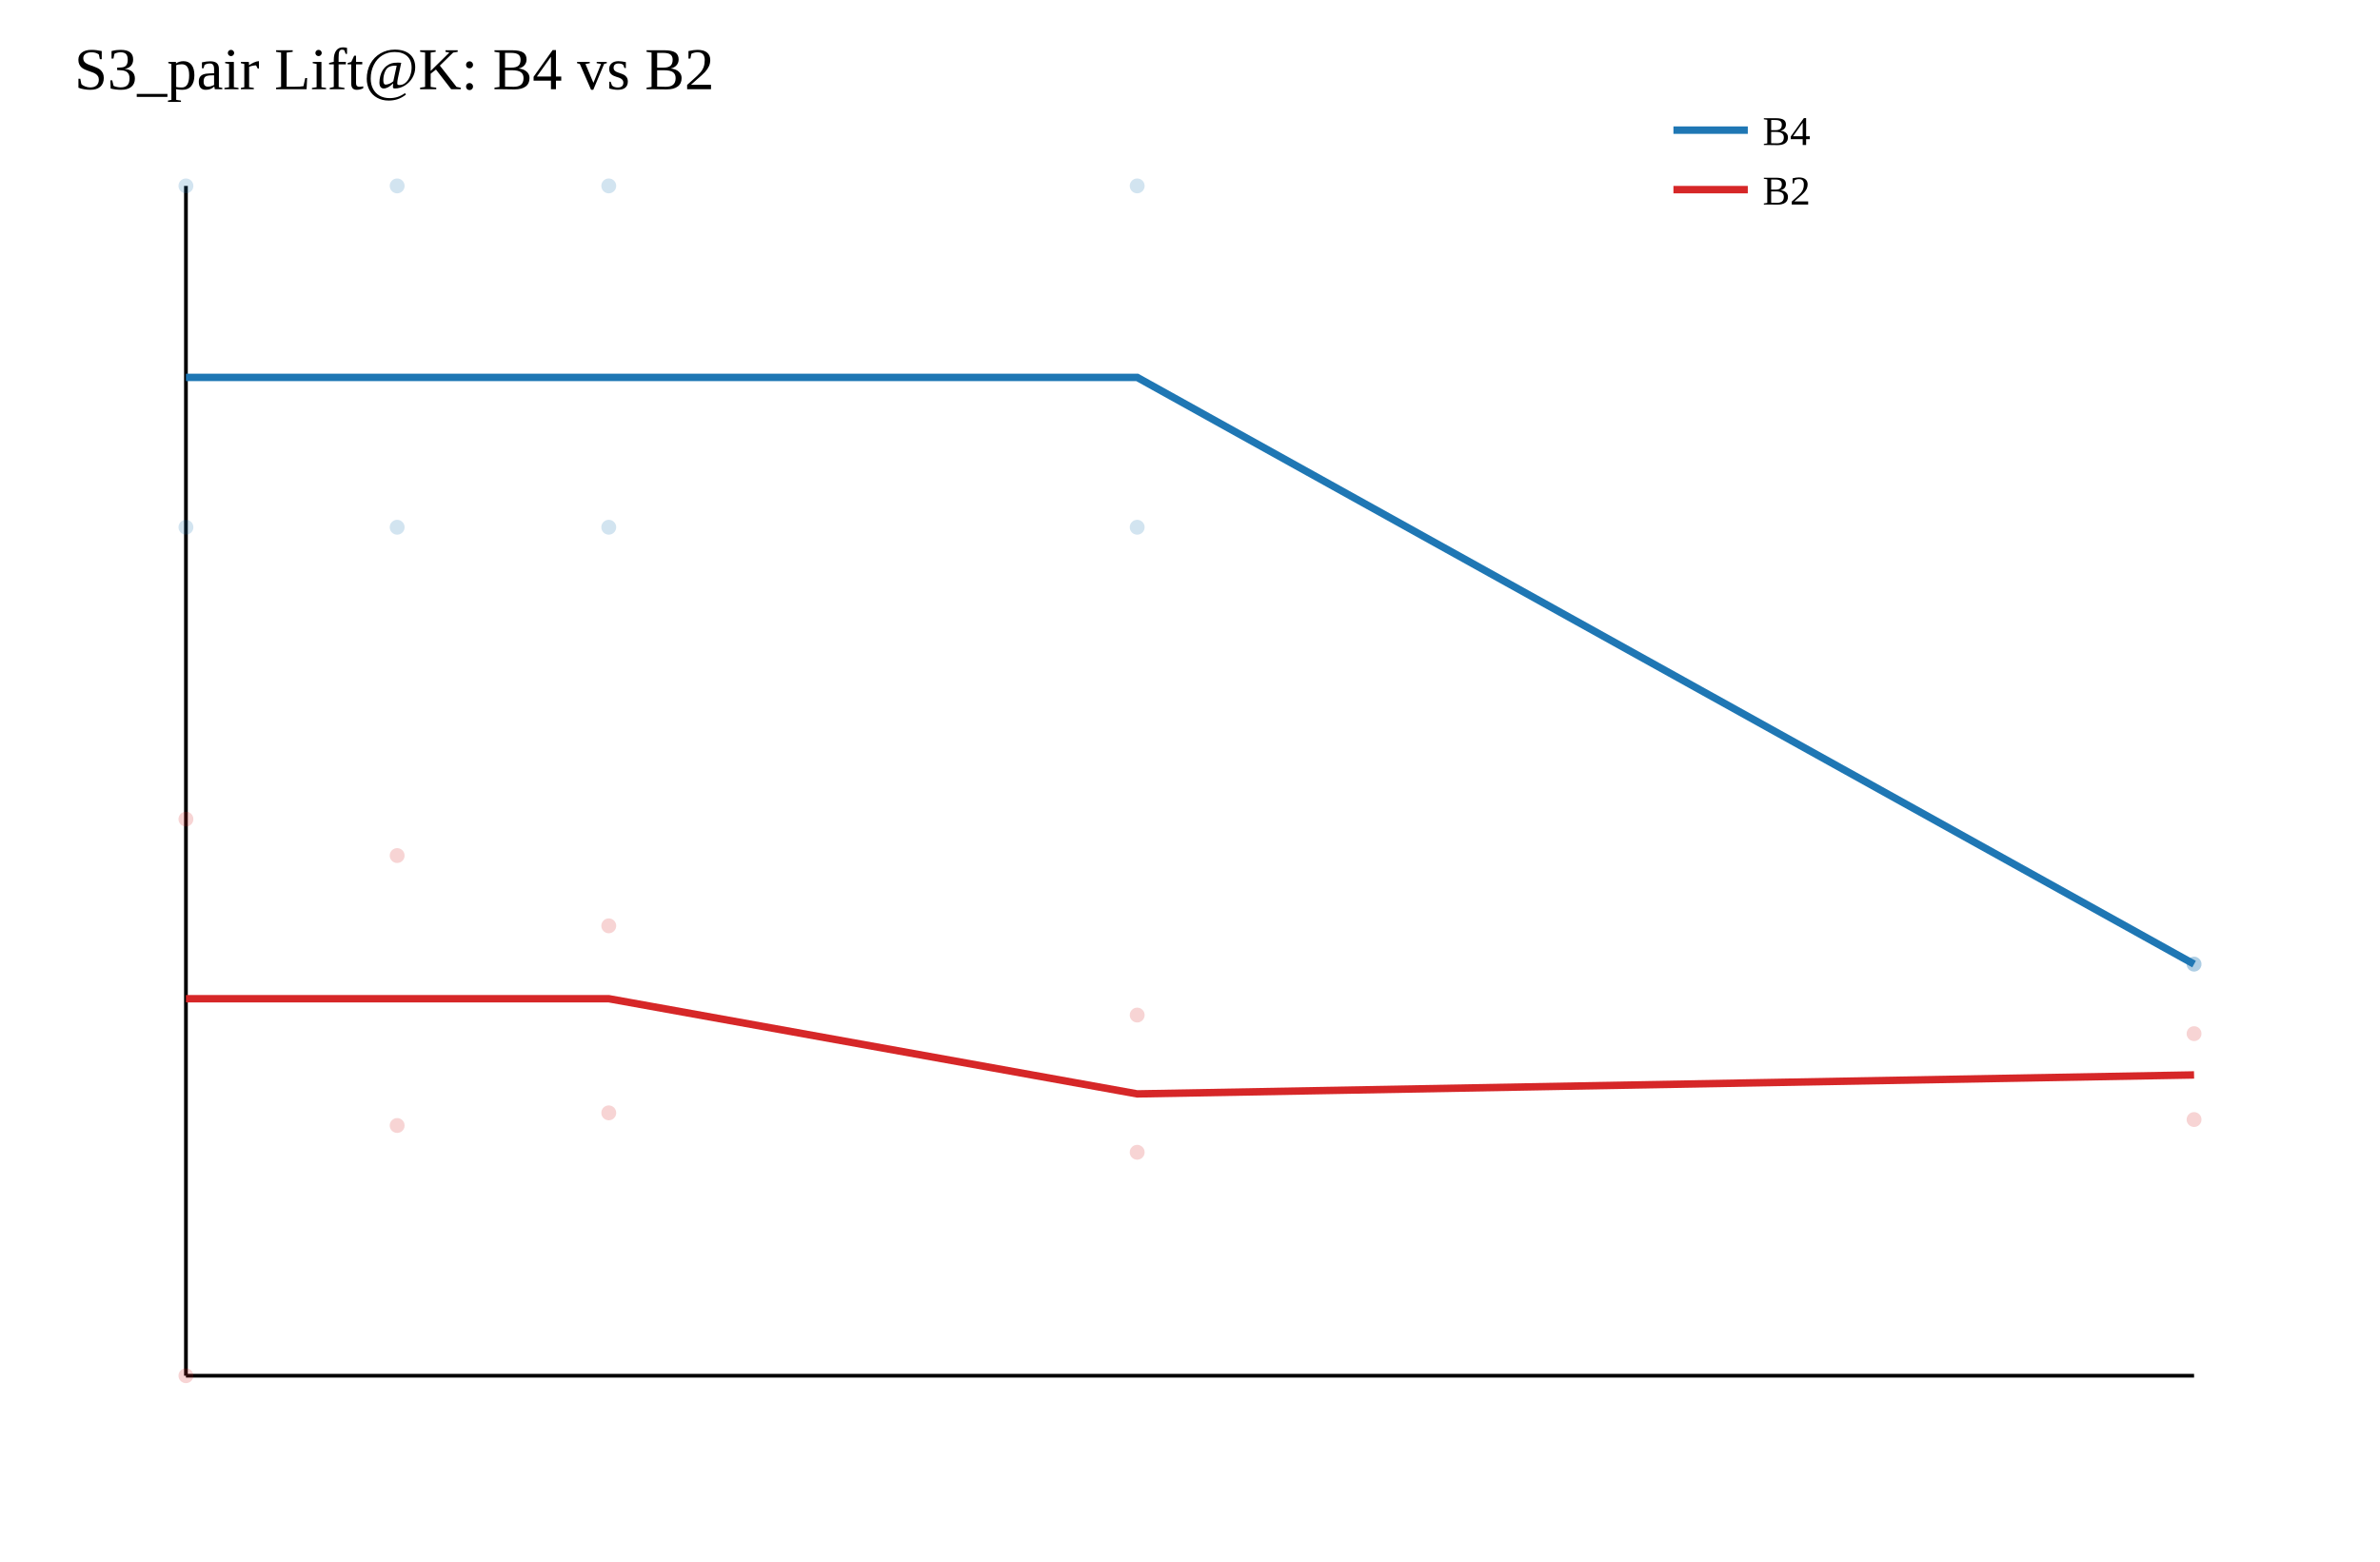
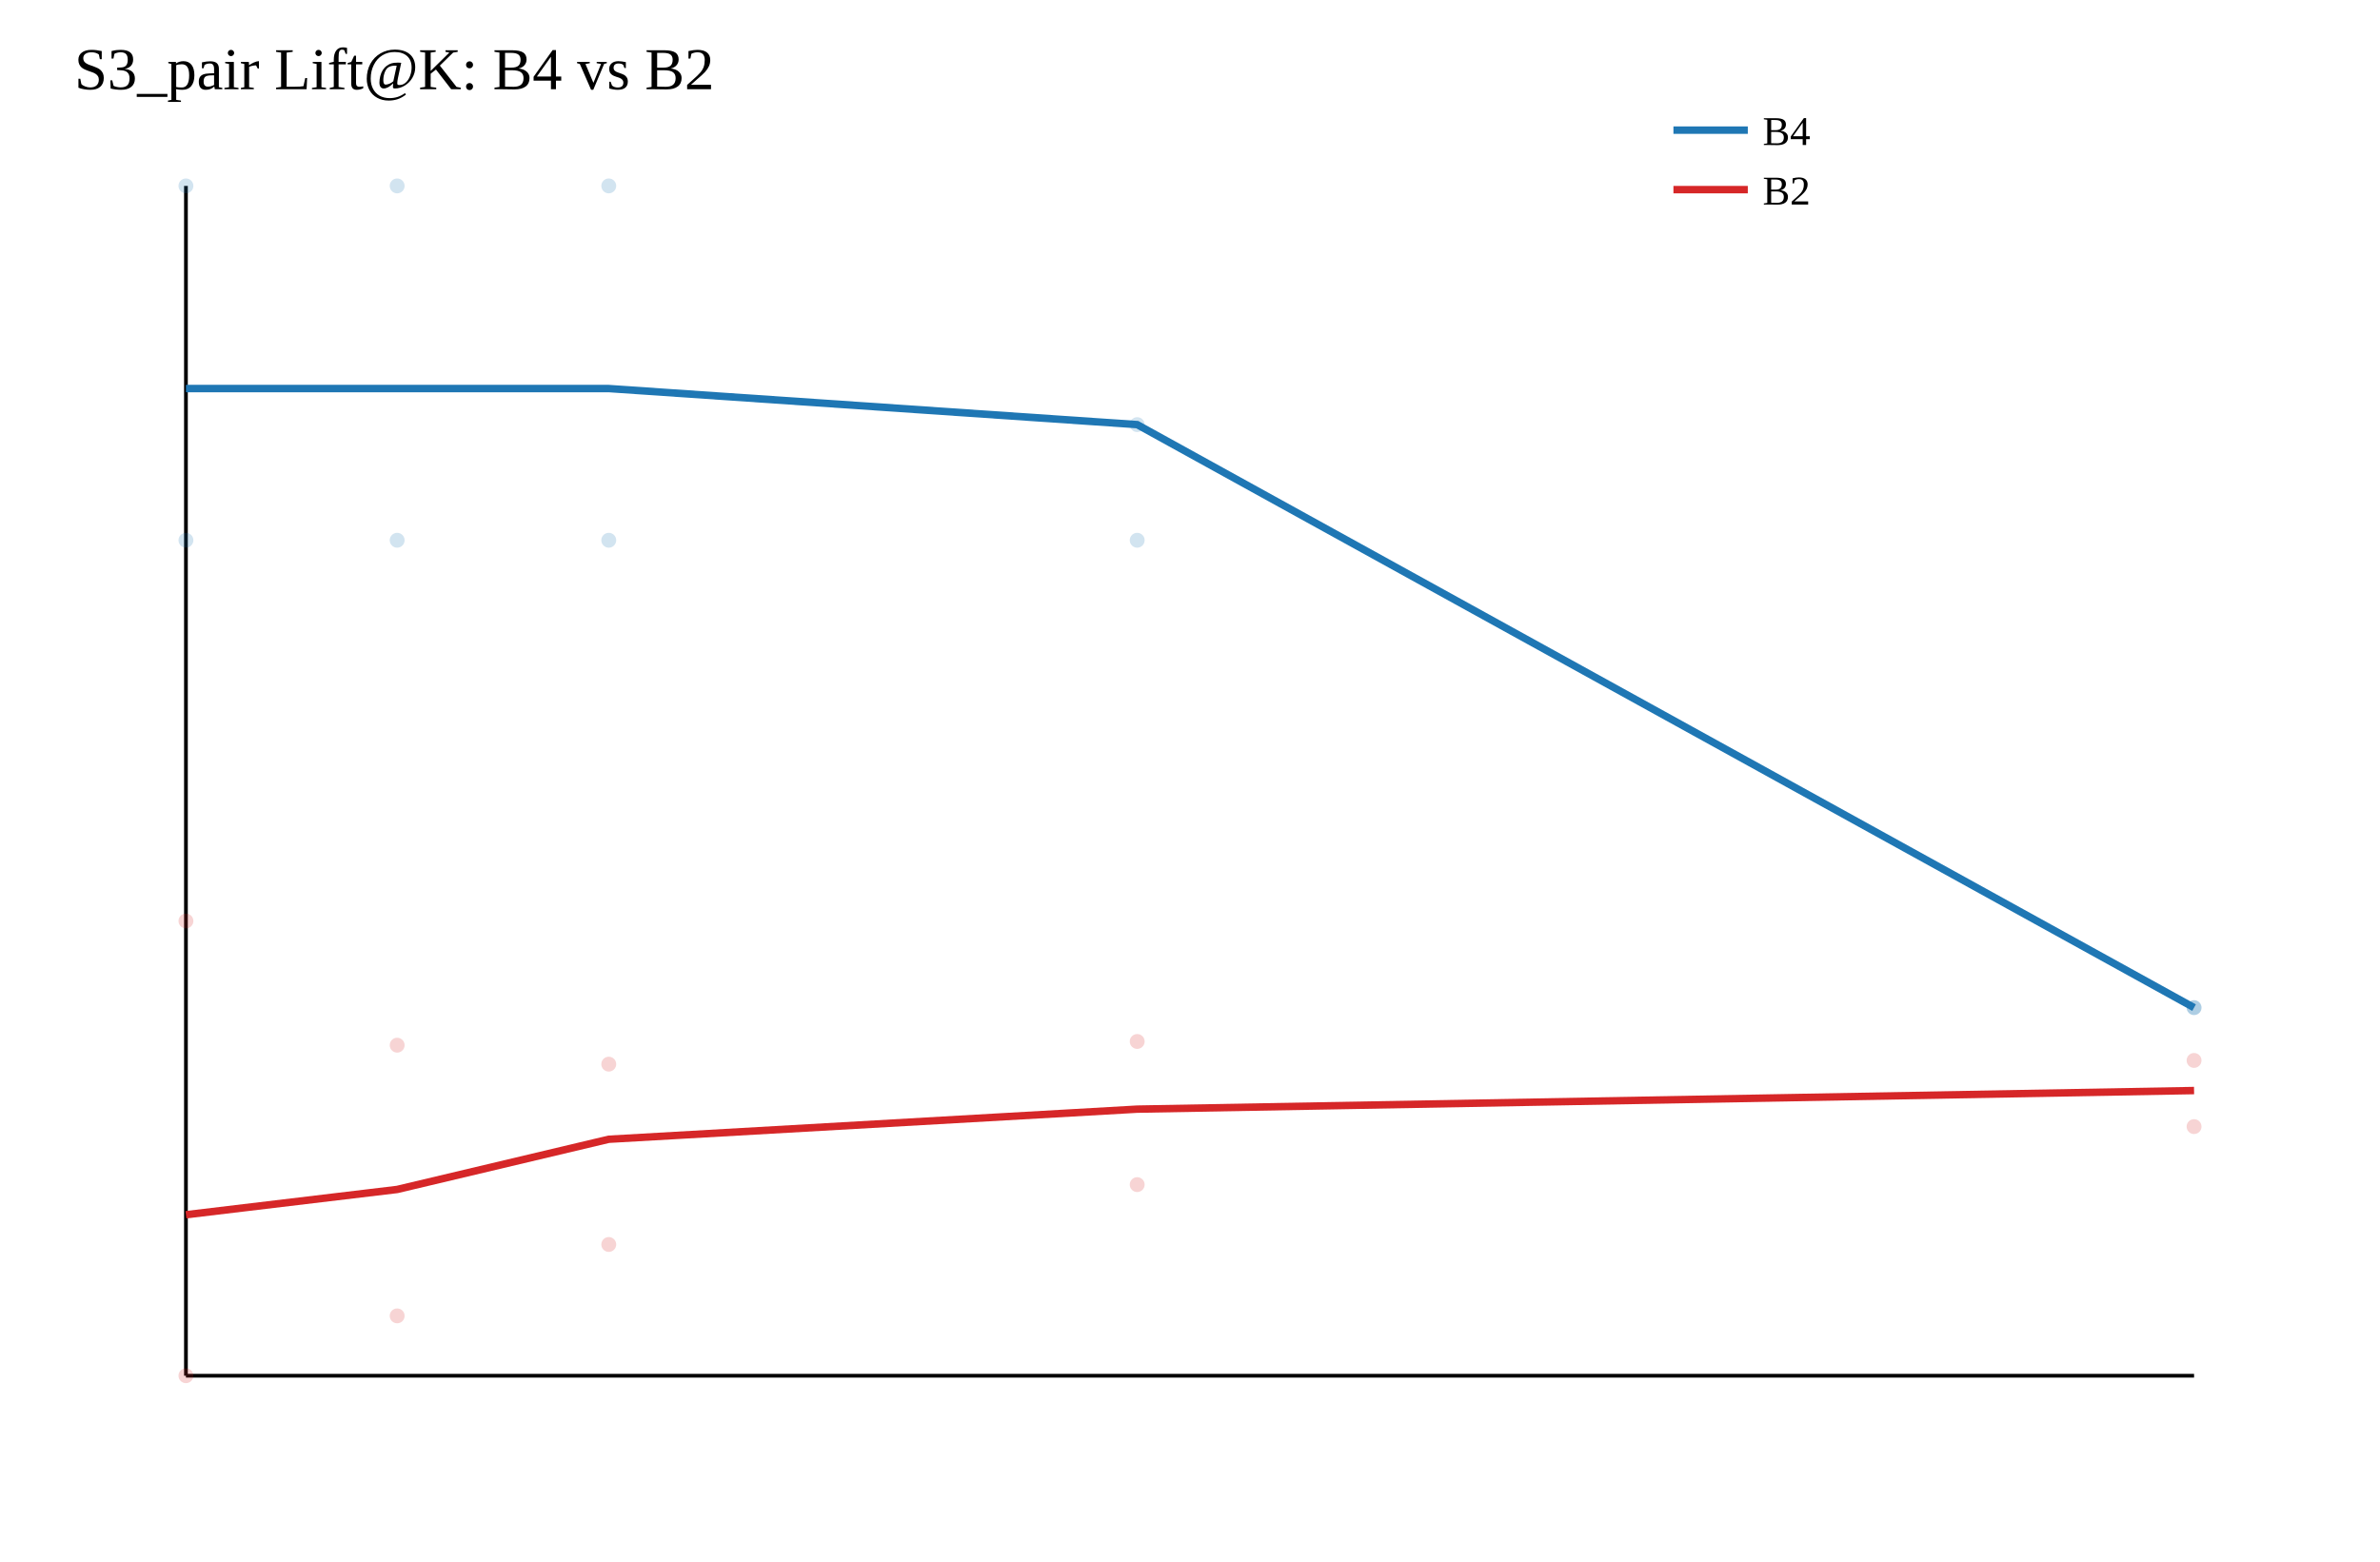
<svg xmlns="http://www.w3.org/2000/svg" width="640" height="420">
  <text x="20" y="24" font-size="16">S3_pair Lift@K: B4 vs B2</text>
  <line x1="50" y1="370" x2="590" y2="370" stroke="black" />
  <line x1="50" y1="370" x2="50" y2="50" stroke="black" />
-   <circle cx="50.0" cy="141.8" r="2" fill="#1f77b4" opacity="0.2" />
-   <circle cx="106.8" cy="141.8" r="2" fill="#1f77b4" opacity="0.2" />
-   <circle cx="163.7" cy="141.8" r="2" fill="#1f77b4" opacity="0.2" />
-   <circle cx="305.8" cy="141.8" r="2" fill="#1f77b4" opacity="0.2" />
-   <circle cx="590.0" cy="259.3" r="2" fill="#1f77b4" opacity="0.2" />
+   <circle cx="50.0" cy="145.3" r="2" fill="#1f77b4" opacity="0.2" />
+   <circle cx="106.8" cy="145.3" r="2" fill="#1f77b4" opacity="0.2" />
+   <circle cx="163.7" cy="145.3" r="2" fill="#1f77b4" opacity="0.2" />
+   <circle cx="305.8" cy="145.3" r="2" fill="#1f77b4" opacity="0.2" />
+   <circle cx="590.0" cy="271.0" r="2" fill="#1f77b4" opacity="0.2" />
  <circle cx="50.0" cy="50.0" r="2" fill="#1f77b4" opacity="0.2" />
  <circle cx="106.8" cy="50.0" r="2" fill="#1f77b4" opacity="0.2" />
  <circle cx="163.7" cy="50.0" r="2" fill="#1f77b4" opacity="0.2" />
-   <circle cx="305.8" cy="50.0" r="2" fill="#1f77b4" opacity="0.2" />
-   <circle cx="590.0" cy="259.3" r="2" fill="#1f77b4" opacity="0.2" />
+   <circle cx="305.8" cy="114.2" r="2" fill="#1f77b4" opacity="0.2" />
+   <circle cx="590.0" cy="271.0" r="2" fill="#1f77b4" opacity="0.2" />
  <circle cx="50.0" cy="370.0" r="2" fill="#d62728" opacity="0.2" />
-   <circle cx="106.8" cy="302.7" r="2" fill="#d62728" opacity="0.2" />
-   <circle cx="163.7" cy="299.3" r="2" fill="#d62728" opacity="0.2" />
-   <circle cx="305.8" cy="309.9" r="2" fill="#d62728" opacity="0.2" />
-   <circle cx="590.0" cy="301.1" r="2" fill="#d62728" opacity="0.2" />
-   <circle cx="50.0" cy="220.3" r="2" fill="#d62728" opacity="0.2" />
-   <circle cx="106.8" cy="230.1" r="2" fill="#d62728" opacity="0.2" />
-   <circle cx="163.7" cy="249.0" r="2" fill="#d62728" opacity="0.2" />
-   <circle cx="305.8" cy="273.0" r="2" fill="#d62728" opacity="0.2" />
-   <circle cx="590.0" cy="278.0" r="2" fill="#d62728" opacity="0.2" />
-   <polyline fill="none" stroke="#1f77b4" stroke-width="2" points="50.0,101.5 106.8,101.5 163.7,101.5 305.8,101.5 590.0,259.3" />
+   <circle cx="106.8" cy="353.9" r="2" fill="#d62728" opacity="0.2" />
+   <circle cx="163.7" cy="334.7" r="2" fill="#d62728" opacity="0.2" />
+   <circle cx="305.8" cy="318.6" r="2" fill="#d62728" opacity="0.2" />
+   <circle cx="590.0" cy="303.0" r="2" fill="#d62728" opacity="0.2" />
+   <circle cx="50.0" cy="247.7" r="2" fill="#d62728" opacity="0.2" />
+   <circle cx="106.8" cy="281.1" r="2" fill="#d62728" opacity="0.2" />
+   <circle cx="163.7" cy="286.2" r="2" fill="#d62728" opacity="0.2" />
+   <circle cx="305.8" cy="280.1" r="2" fill="#d62728" opacity="0.2" />
+   <circle cx="590.0" cy="285.2" r="2" fill="#d62728" opacity="0.2" />
+   <polyline fill="none" stroke="#1f77b4" stroke-width="2" points="50.0,104.5 106.8,104.5 163.7,104.5 305.8,114.2 590.0,271.0" />
  <line x1="450" y1="35" x2="470" y2="35" stroke="#1f77b4" stroke-width="2" />
  <text x="474" y="39" font-size="11">B4</text>
-   <polyline fill="none" stroke="#d62728" stroke-width="2" points="50.0,268.6 106.8,268.6 163.7,268.6 305.8,294.2 590.0,289.1" />
+   <polyline fill="none" stroke="#d62728" stroke-width="2" points="50.0,326.7 106.8,319.9 163.7,306.4 305.8,298.3 590.0,293.3" />
  <line x1="450" y1="51" x2="470" y2="51" stroke="#d62728" stroke-width="2" />
  <text x="474" y="55" font-size="11">B2</text>
</svg>
